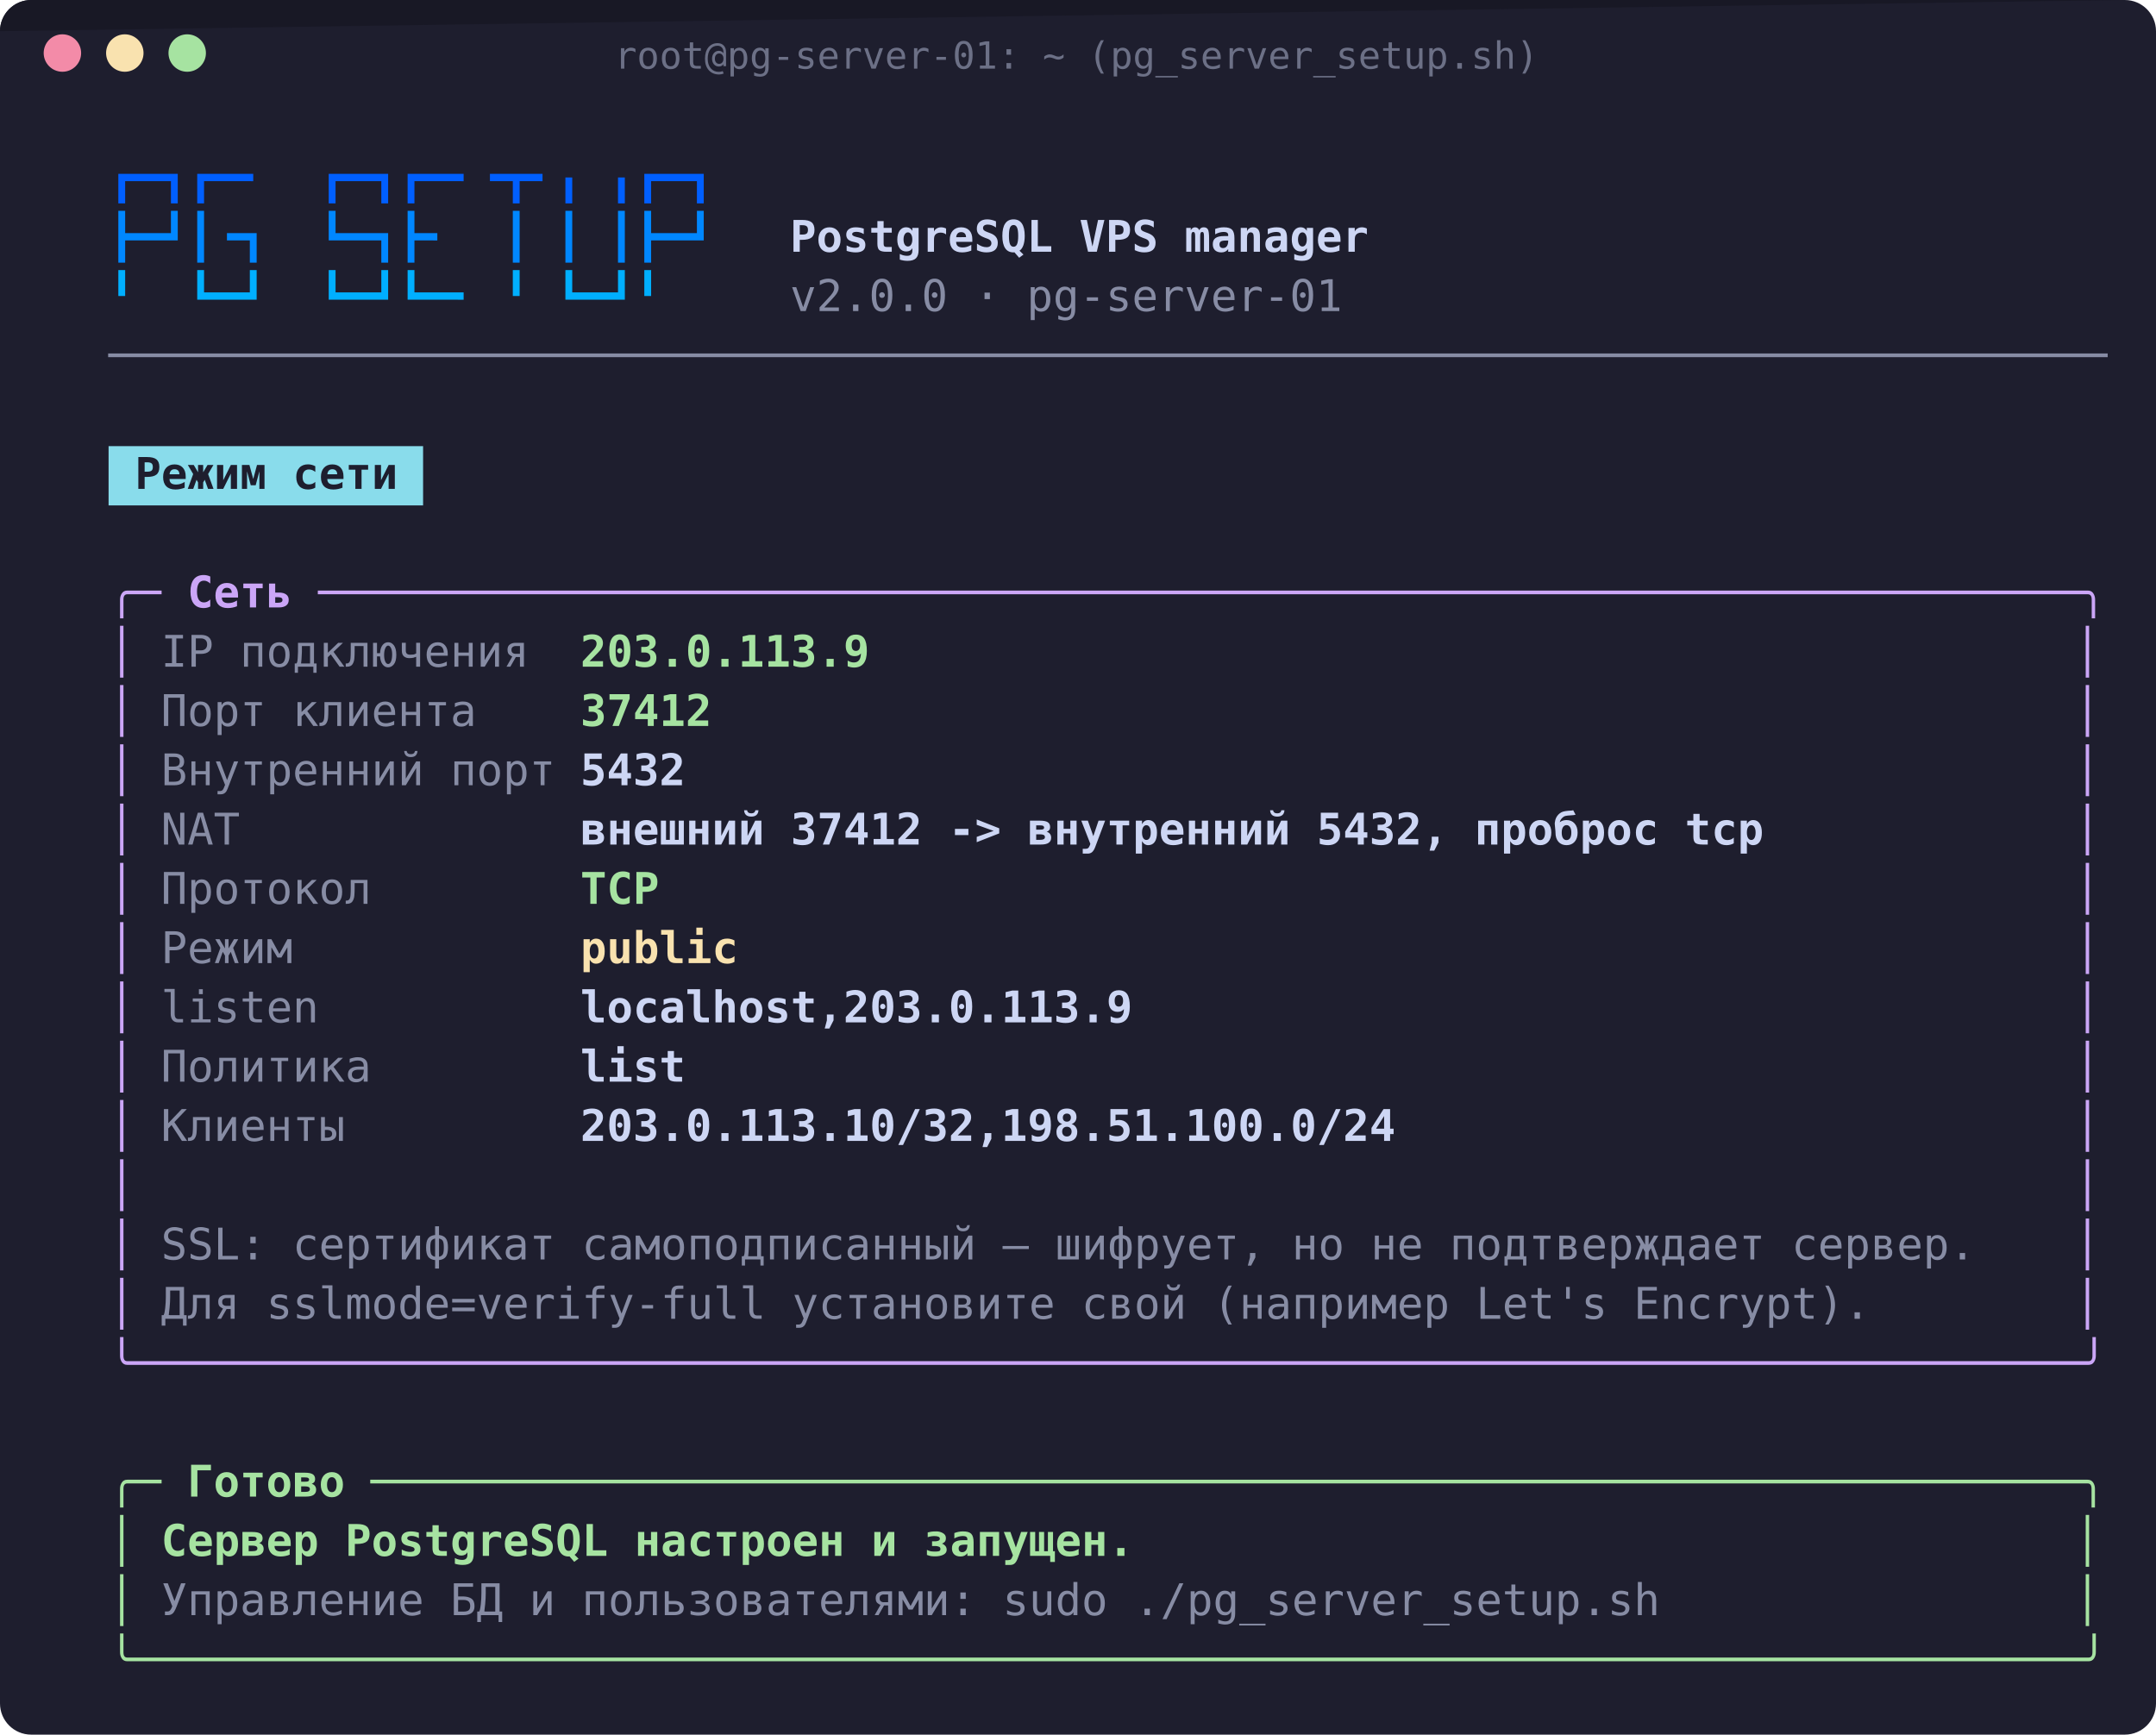
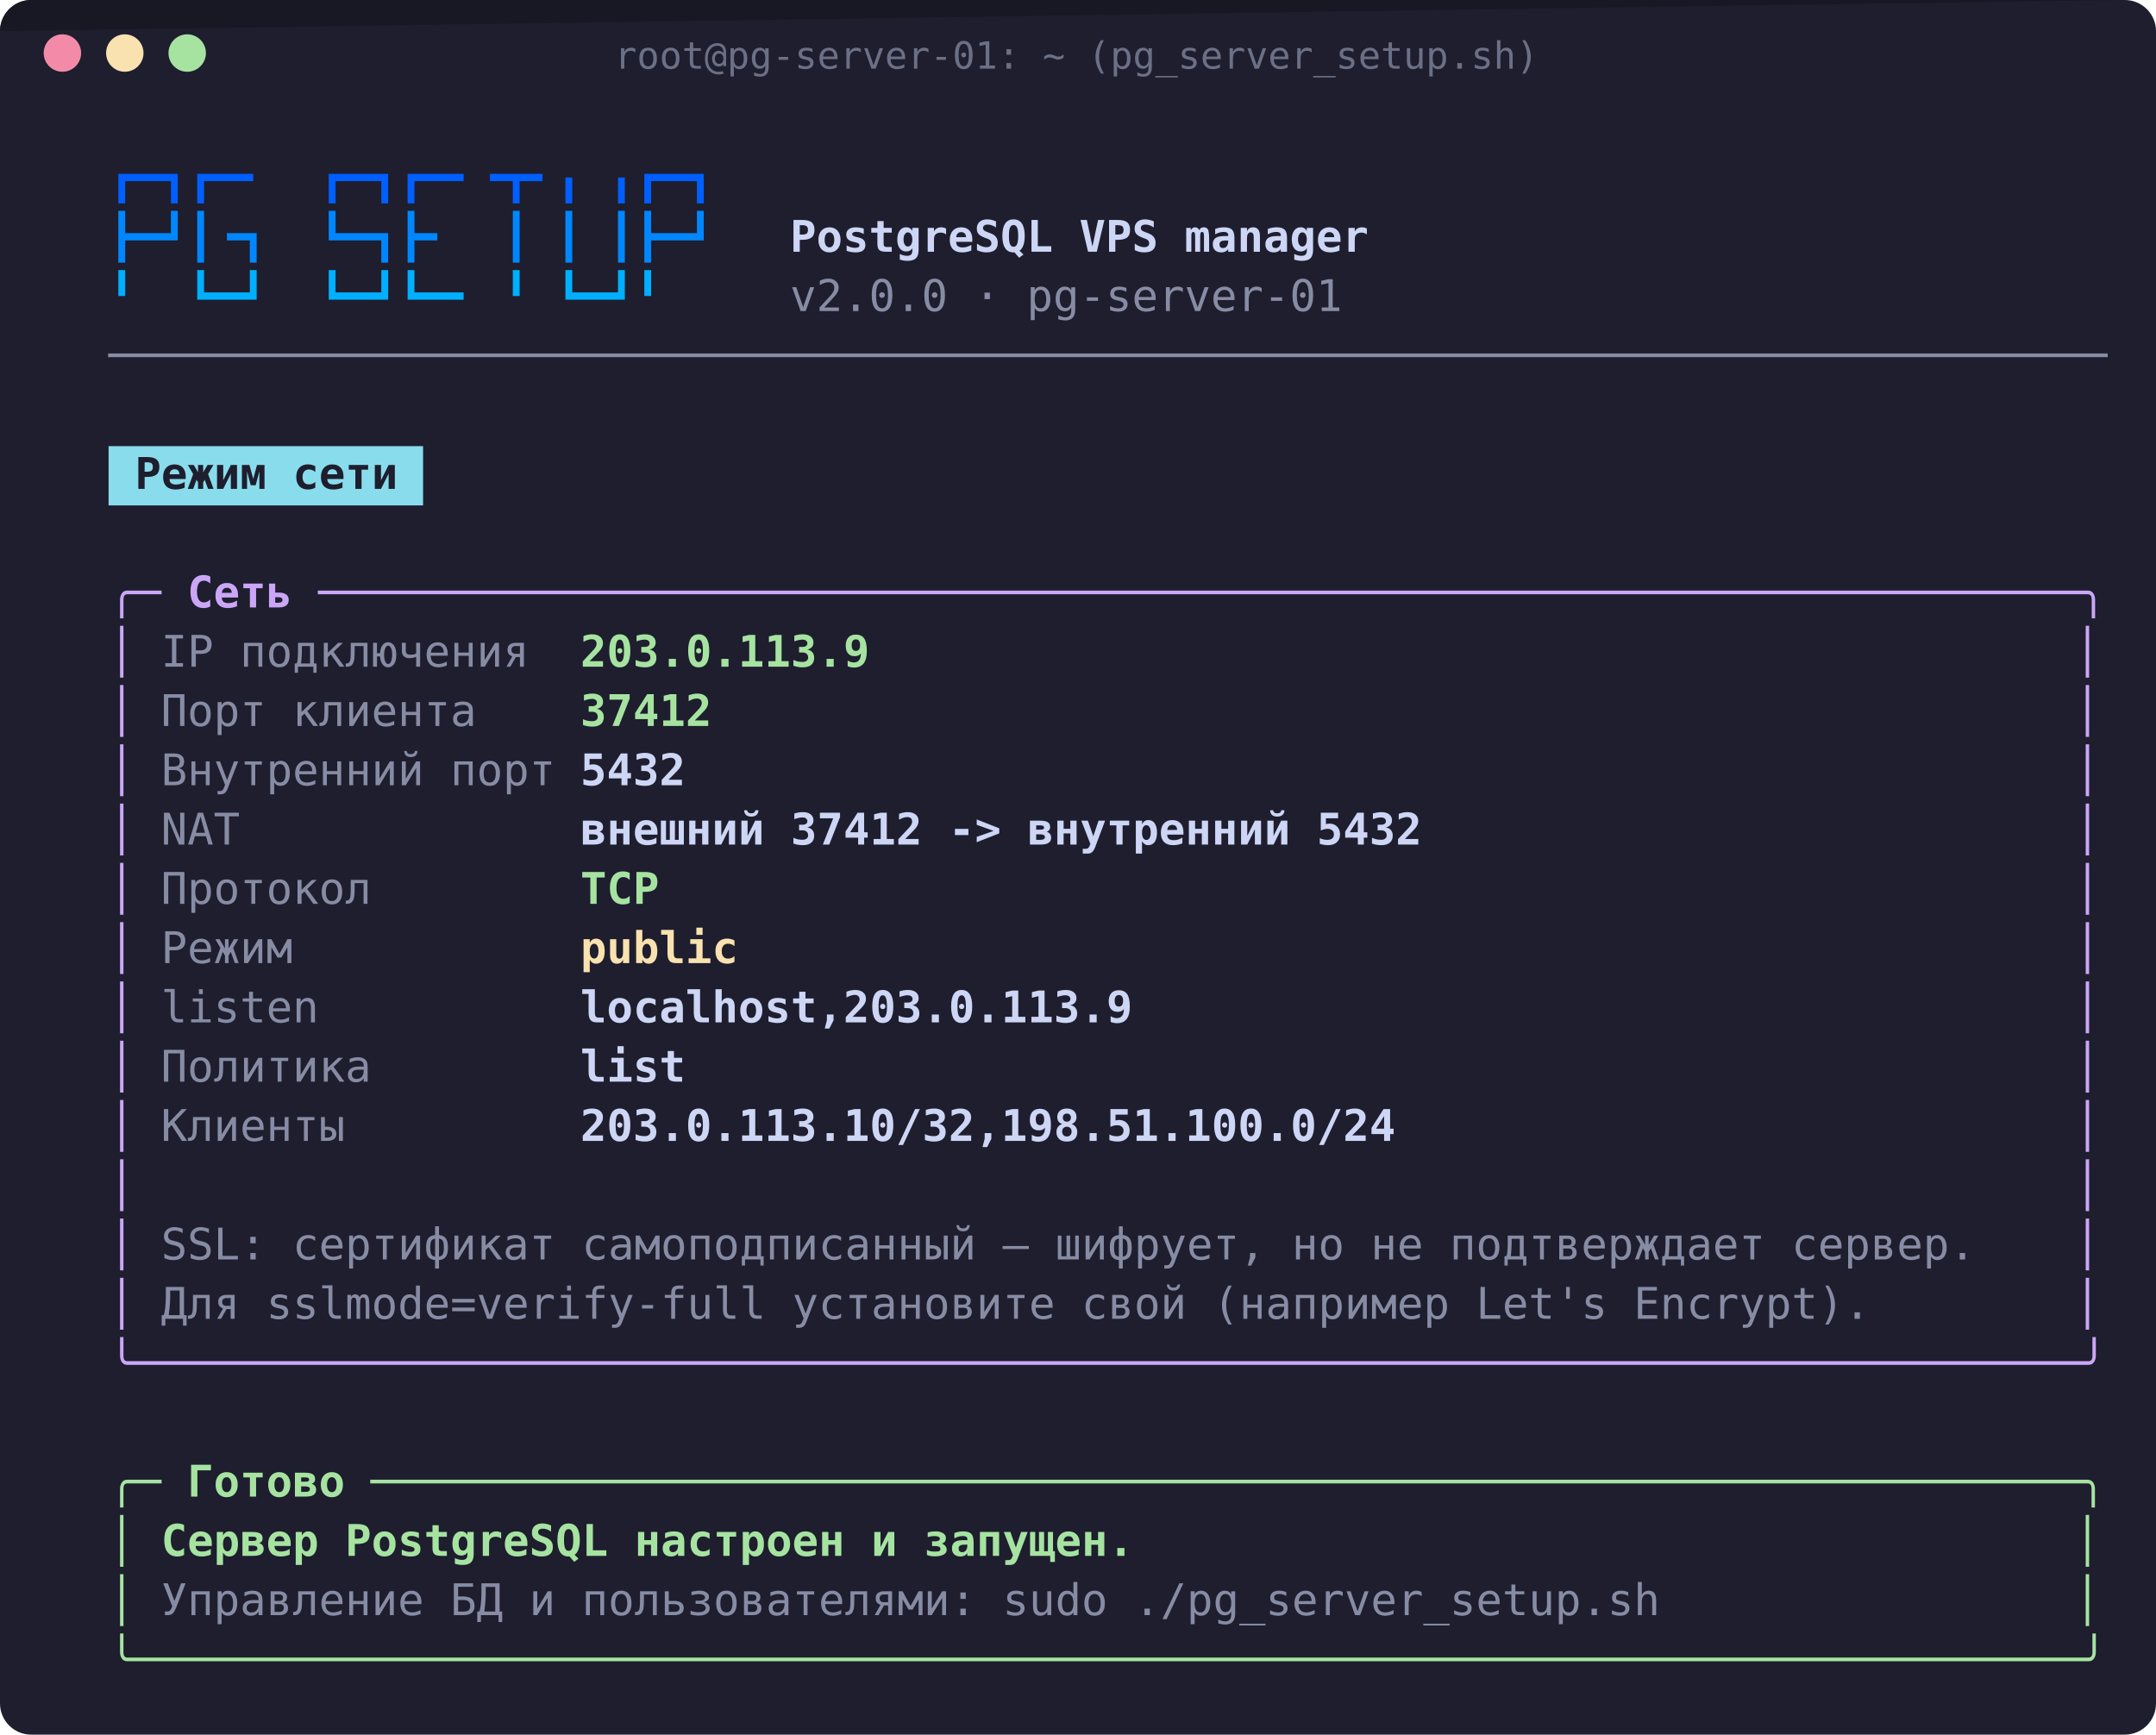
<svg xmlns="http://www.w3.org/2000/svg" width="691" height="556" viewBox="0 0 691 556" role="img" aria-label="root@pg-server-01: ~ (pg_server_setup.sh)">
  <rect width="100%" height="100%" rx="10" fill="#1e1e2e" />
  <path d="M0 10a10 10 0 0 1 10-10h671p10 10v24H0z" fill="#181825" />
  <circle cx="20" cy="17" r="6" fill="#f38ba8" />
  <circle cx="40" cy="17" r="6" fill="#f9e2af" />
  <circle cx="60" cy="17" r="6" fill="#a6e3a1" />
  <text x="345" y="22" fill="#6c7086" font-size="12" text-anchor="middle" font-family="'JetBrains Mono','DejaVu Sans Mono',Menlo,Consolas,monospace">root@pg-server-01: ~ (pg_server_setup.sh)</text>
  <g font-family="'JetBrains Mono','DejaVu Sans Mono',Menlo,Consolas,monospace" font-size="14">
    <text x="34.8" y="61.7" fill="#005fff" font-weight="bold" textLength="193.2" lengthAdjust="spacingAndGlyphs" xml:space="preserve">┏━┓┏━╸  ┏━┓┏━╸╺┳╸╻ ╻┏━┓</text>
    <text x="34.8" y="80.7" fill="#0087ff" font-weight="bold" textLength="193.2" lengthAdjust="spacingAndGlyphs" xml:space="preserve">┣━┛┃╺┓  ┗━┓┣╸  ┃ ┃ ┃┣━┛</text>
    <text x="253.2" y="80.7" fill="#cdd6f4" font-weight="bold" textLength="184.8" lengthAdjust="spacingAndGlyphs" xml:space="preserve">PostgreSQL VPS manager</text>
    <text x="34.8" y="99.7" fill="#00afff" font-weight="bold" textLength="193.2" lengthAdjust="spacingAndGlyphs" xml:space="preserve">╹  ┗━┛  ┗━┛┗━╸ ╹ ┗━┛╹  </text>
    <text x="253.2" y="99.7" fill="#cdd6f4" opacity="0.6" textLength="176.4" lengthAdjust="spacingAndGlyphs" xml:space="preserve">v2.0.0 · pg-server-01</text>
    <text x="34.8" y="118.7" fill="#cdd6f4" opacity="0.6" textLength="638.4" lengthAdjust="spacingAndGlyphs" xml:space="preserve">────────────────────────────────────────────────────────────────────────────</text>
    <rect x="34.8" y="143.0" width="100.8" height="19.0" fill="#89dceb" />
    <text x="34.8" y="156.7" fill="#1e1e2e" font-weight="bold" textLength="100.8" lengthAdjust="spacingAndGlyphs" xml:space="preserve"> Режим сети </text>
    <text x="34.8" y="194.7" fill="#cba6f7" font-weight="bold" textLength="16.8" lengthAdjust="spacingAndGlyphs" xml:space="preserve">╭─</text>
    <text x="60.0" y="194.7" fill="#cba6f7" font-weight="bold" textLength="33.6" lengthAdjust="spacingAndGlyphs" xml:space="preserve">Сеть</text>
    <text x="102.0" y="194.7" fill="#cba6f7" font-weight="bold" textLength="571.2" lengthAdjust="spacingAndGlyphs" xml:space="preserve">───────────────────────────────────────────────────────────────────╮</text>
    <text x="34.8" y="213.7" fill="#cba6f7" font-weight="bold" textLength="8.4" lengthAdjust="spacingAndGlyphs" xml:space="preserve">│</text>
    <text x="51.6" y="213.7" fill="#cdd6f4" opacity="0.6" textLength="117.6" lengthAdjust="spacingAndGlyphs" xml:space="preserve">IP подключения</text>
    <text x="186.0" y="213.7" fill="#a6e3a1" font-weight="bold" textLength="92.4" lengthAdjust="spacingAndGlyphs" xml:space="preserve">203.0.113.9</text>
    <text x="664.8" y="213.7" fill="#cba6f7" font-weight="bold" textLength="8.4" lengthAdjust="spacingAndGlyphs" xml:space="preserve">│</text>
    <text x="34.8" y="232.7" fill="#cba6f7" font-weight="bold" textLength="8.4" lengthAdjust="spacingAndGlyphs" xml:space="preserve">│</text>
    <text x="51.6" y="232.7" fill="#cdd6f4" opacity="0.6" textLength="100.8" lengthAdjust="spacingAndGlyphs" xml:space="preserve">Порт клиента</text>
    <text x="186.0" y="232.7" fill="#a6e3a1" font-weight="bold" textLength="42.0" lengthAdjust="spacingAndGlyphs" xml:space="preserve">37412</text>
    <text x="664.8" y="232.7" fill="#cba6f7" font-weight="bold" textLength="8.4" lengthAdjust="spacingAndGlyphs" xml:space="preserve">│</text>
    <text x="34.8" y="251.7" fill="#cba6f7" font-weight="bold" textLength="8.4" lengthAdjust="spacingAndGlyphs" xml:space="preserve">│</text>
    <text x="51.6" y="251.7" fill="#cdd6f4" opacity="0.6" textLength="126.0" lengthAdjust="spacingAndGlyphs" xml:space="preserve">Внутренний порт</text>
    <text x="186.0" y="251.7" fill="#cdd6f4" font-weight="bold" textLength="33.6" lengthAdjust="spacingAndGlyphs" xml:space="preserve">5432</text>
    <text x="664.8" y="251.7" fill="#cba6f7" font-weight="bold" textLength="8.4" lengthAdjust="spacingAndGlyphs" xml:space="preserve">│</text>
    <text x="34.8" y="270.7" fill="#cba6f7" font-weight="bold" textLength="8.4" lengthAdjust="spacingAndGlyphs" xml:space="preserve">│</text>
    <text x="51.6" y="270.7" fill="#cdd6f4" opacity="0.6" textLength="25.2" lengthAdjust="spacingAndGlyphs" xml:space="preserve">NAT</text>
-     <text x="186.0" y="270.7" fill="#cdd6f4" font-weight="bold" textLength="378.0" lengthAdjust="spacingAndGlyphs" xml:space="preserve">внешний 37412 -&gt; внутренний 5432, проброс tcp</text>
+     <text x="186.0" y="270.7" fill="#cdd6f4" font-weight="bold" textLength="268.8" lengthAdjust="spacingAndGlyphs" xml:space="preserve">внешний 37412 -&gt; внутренний 5432</text>
    <text x="664.8" y="270.7" fill="#cba6f7" font-weight="bold" textLength="8.4" lengthAdjust="spacingAndGlyphs" xml:space="preserve">│</text>
    <text x="34.8" y="289.7" fill="#cba6f7" font-weight="bold" textLength="8.4" lengthAdjust="spacingAndGlyphs" xml:space="preserve">│</text>
    <text x="51.6" y="289.7" fill="#cdd6f4" opacity="0.6" textLength="67.2" lengthAdjust="spacingAndGlyphs" xml:space="preserve">Протокол</text>
    <text x="186.0" y="289.7" fill="#a6e3a1" font-weight="bold" textLength="25.2" lengthAdjust="spacingAndGlyphs" xml:space="preserve">TCP</text>
    <text x="664.8" y="289.7" fill="#cba6f7" font-weight="bold" textLength="8.4" lengthAdjust="spacingAndGlyphs" xml:space="preserve">│</text>
    <text x="34.8" y="308.7" fill="#cba6f7" font-weight="bold" textLength="8.4" lengthAdjust="spacingAndGlyphs" xml:space="preserve">│</text>
    <text x="51.6" y="308.7" fill="#cdd6f4" opacity="0.6" textLength="42.0" lengthAdjust="spacingAndGlyphs" xml:space="preserve">Режим</text>
    <text x="186.0" y="308.7" fill="#f9e2af" font-weight="bold" textLength="50.4" lengthAdjust="spacingAndGlyphs" xml:space="preserve">public</text>
    <text x="664.8" y="308.7" fill="#cba6f7" font-weight="bold" textLength="8.4" lengthAdjust="spacingAndGlyphs" xml:space="preserve">│</text>
    <text x="34.8" y="327.7" fill="#cba6f7" font-weight="bold" textLength="8.4" lengthAdjust="spacingAndGlyphs" xml:space="preserve">│</text>
    <text x="51.6" y="327.7" fill="#cdd6f4" opacity="0.6" textLength="50.4" lengthAdjust="spacingAndGlyphs" xml:space="preserve">listen</text>
    <text x="186.0" y="327.7" fill="#cdd6f4" font-weight="bold" textLength="176.4" lengthAdjust="spacingAndGlyphs" xml:space="preserve">localhost,203.0.113.9</text>
    <text x="664.8" y="327.7" fill="#cba6f7" font-weight="bold" textLength="8.4" lengthAdjust="spacingAndGlyphs" xml:space="preserve">│</text>
    <text x="34.8" y="346.7" fill="#cba6f7" font-weight="bold" textLength="8.4" lengthAdjust="spacingAndGlyphs" xml:space="preserve">│</text>
    <text x="51.6" y="346.7" fill="#cdd6f4" opacity="0.6" textLength="67.2" lengthAdjust="spacingAndGlyphs" xml:space="preserve">Политика</text>
    <text x="186.0" y="346.7" fill="#cdd6f4" font-weight="bold" textLength="33.6" lengthAdjust="spacingAndGlyphs" xml:space="preserve">list</text>
    <text x="664.8" y="346.7" fill="#cba6f7" font-weight="bold" textLength="8.4" lengthAdjust="spacingAndGlyphs" xml:space="preserve">│</text>
    <text x="34.8" y="365.7" fill="#cba6f7" font-weight="bold" textLength="8.4" lengthAdjust="spacingAndGlyphs" xml:space="preserve">│</text>
    <text x="51.6" y="365.7" fill="#cdd6f4" opacity="0.6" textLength="58.8" lengthAdjust="spacingAndGlyphs" xml:space="preserve">Клиенты</text>
    <text x="186.0" y="365.7" fill="#cdd6f4" font-weight="bold" textLength="260.4" lengthAdjust="spacingAndGlyphs" xml:space="preserve">203.0.113.10/32,198.51.100.0/24</text>
    <text x="664.8" y="365.7" fill="#cba6f7" font-weight="bold" textLength="8.4" lengthAdjust="spacingAndGlyphs" xml:space="preserve">│</text>
    <text x="34.8" y="384.7" fill="#cba6f7" font-weight="bold" textLength="8.4" lengthAdjust="spacingAndGlyphs" xml:space="preserve">│</text>
    <text x="664.8" y="384.7" fill="#cba6f7" font-weight="bold" textLength="8.4" lengthAdjust="spacingAndGlyphs" xml:space="preserve">│</text>
    <text x="34.8" y="403.7" fill="#cba6f7" font-weight="bold" textLength="8.4" lengthAdjust="spacingAndGlyphs" xml:space="preserve">│</text>
    <text x="51.6" y="403.7" fill="#cdd6f4" opacity="0.6" textLength="579.6" lengthAdjust="spacingAndGlyphs" xml:space="preserve">SSL: сертификат самоподписанный — шифрует, но не подтверждает сервер.</text>
    <text x="664.8" y="403.7" fill="#cba6f7" font-weight="bold" textLength="8.4" lengthAdjust="spacingAndGlyphs" xml:space="preserve">│</text>
    <text x="34.8" y="422.7" fill="#cba6f7" font-weight="bold" textLength="8.4" lengthAdjust="spacingAndGlyphs" xml:space="preserve">│</text>
    <text x="51.6" y="422.7" fill="#cdd6f4" opacity="0.6" textLength="546.0" lengthAdjust="spacingAndGlyphs" xml:space="preserve">Для sslmode=verify-full установите свой (например Let's Encrypt).</text>
    <text x="664.8" y="422.7" fill="#cba6f7" font-weight="bold" textLength="8.4" lengthAdjust="spacingAndGlyphs" xml:space="preserve">│</text>
    <text x="34.8" y="441.7" fill="#cba6f7" font-weight="bold" textLength="638.4" lengthAdjust="spacingAndGlyphs" xml:space="preserve">╰──────────────────────────────────────────────────────────────────────────╯</text>
    <text x="34.8" y="479.7" fill="#a6e3a1" font-weight="bold" textLength="16.8" lengthAdjust="spacingAndGlyphs" xml:space="preserve">╭─</text>
    <text x="60.0" y="479.7" fill="#a6e3a1" font-weight="bold" textLength="50.4" lengthAdjust="spacingAndGlyphs" xml:space="preserve">Готово</text>
    <text x="118.8" y="479.7" fill="#a6e3a1" font-weight="bold" textLength="554.4" lengthAdjust="spacingAndGlyphs" xml:space="preserve">─────────────────────────────────────────────────────────────────╮</text>
    <text x="34.8" y="498.7" fill="#a6e3a1" font-weight="bold" textLength="8.4" lengthAdjust="spacingAndGlyphs" xml:space="preserve">│</text>
    <text x="51.6" y="498.7" fill="#a6e3a1" font-weight="bold" textLength="310.8" lengthAdjust="spacingAndGlyphs" xml:space="preserve">Сервер PostgreSQL настроен и запущен.</text>
    <text x="664.8" y="498.7" fill="#a6e3a1" font-weight="bold" textLength="8.4" lengthAdjust="spacingAndGlyphs" xml:space="preserve">│</text>
    <text x="34.8" y="517.7" fill="#a6e3a1" font-weight="bold" textLength="8.4" lengthAdjust="spacingAndGlyphs" xml:space="preserve">│</text>
    <text x="51.6" y="517.7" fill="#cdd6f4" opacity="0.6" textLength="478.8" lengthAdjust="spacingAndGlyphs" xml:space="preserve">Управление БД и пользователями: sudo ./pg_server_setup.sh</text>
    <text x="664.8" y="517.7" fill="#a6e3a1" font-weight="bold" textLength="8.4" lengthAdjust="spacingAndGlyphs" xml:space="preserve">│</text>
    <text x="34.8" y="536.7" fill="#a6e3a1" font-weight="bold" textLength="638.4" lengthAdjust="spacingAndGlyphs" xml:space="preserve">╰──────────────────────────────────────────────────────────────────────────╯</text>
  </g>
</svg>
